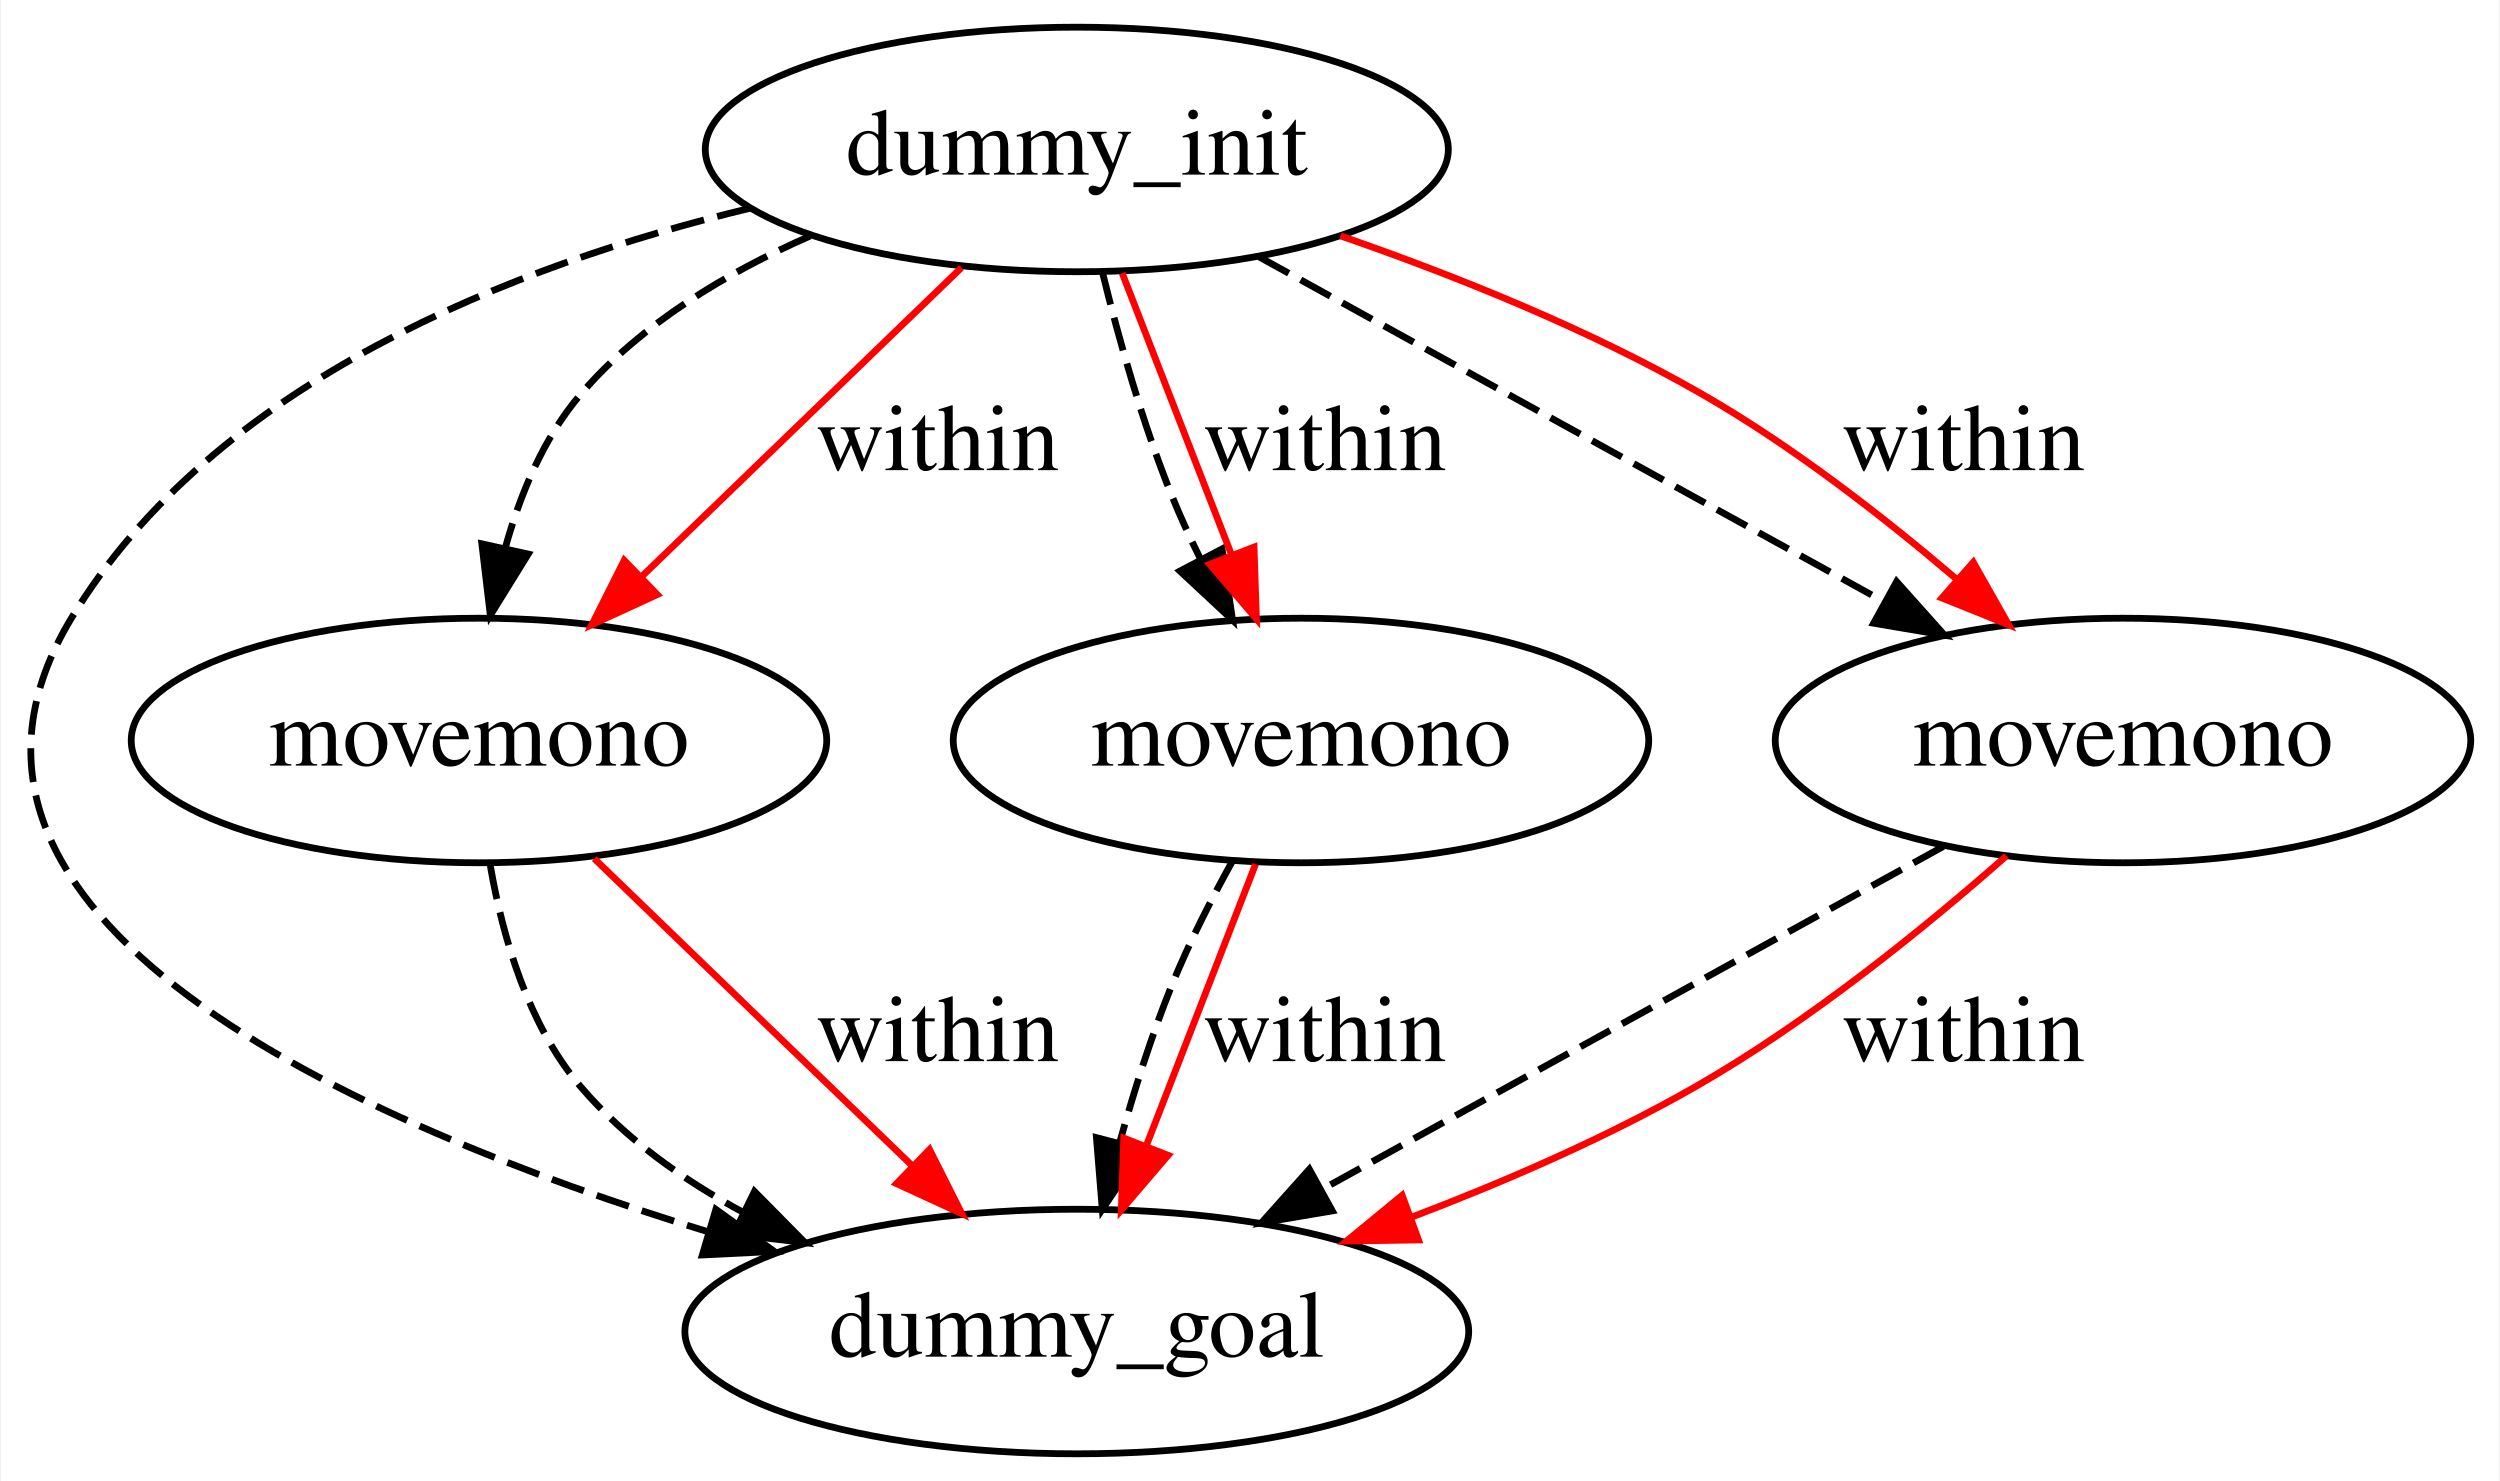
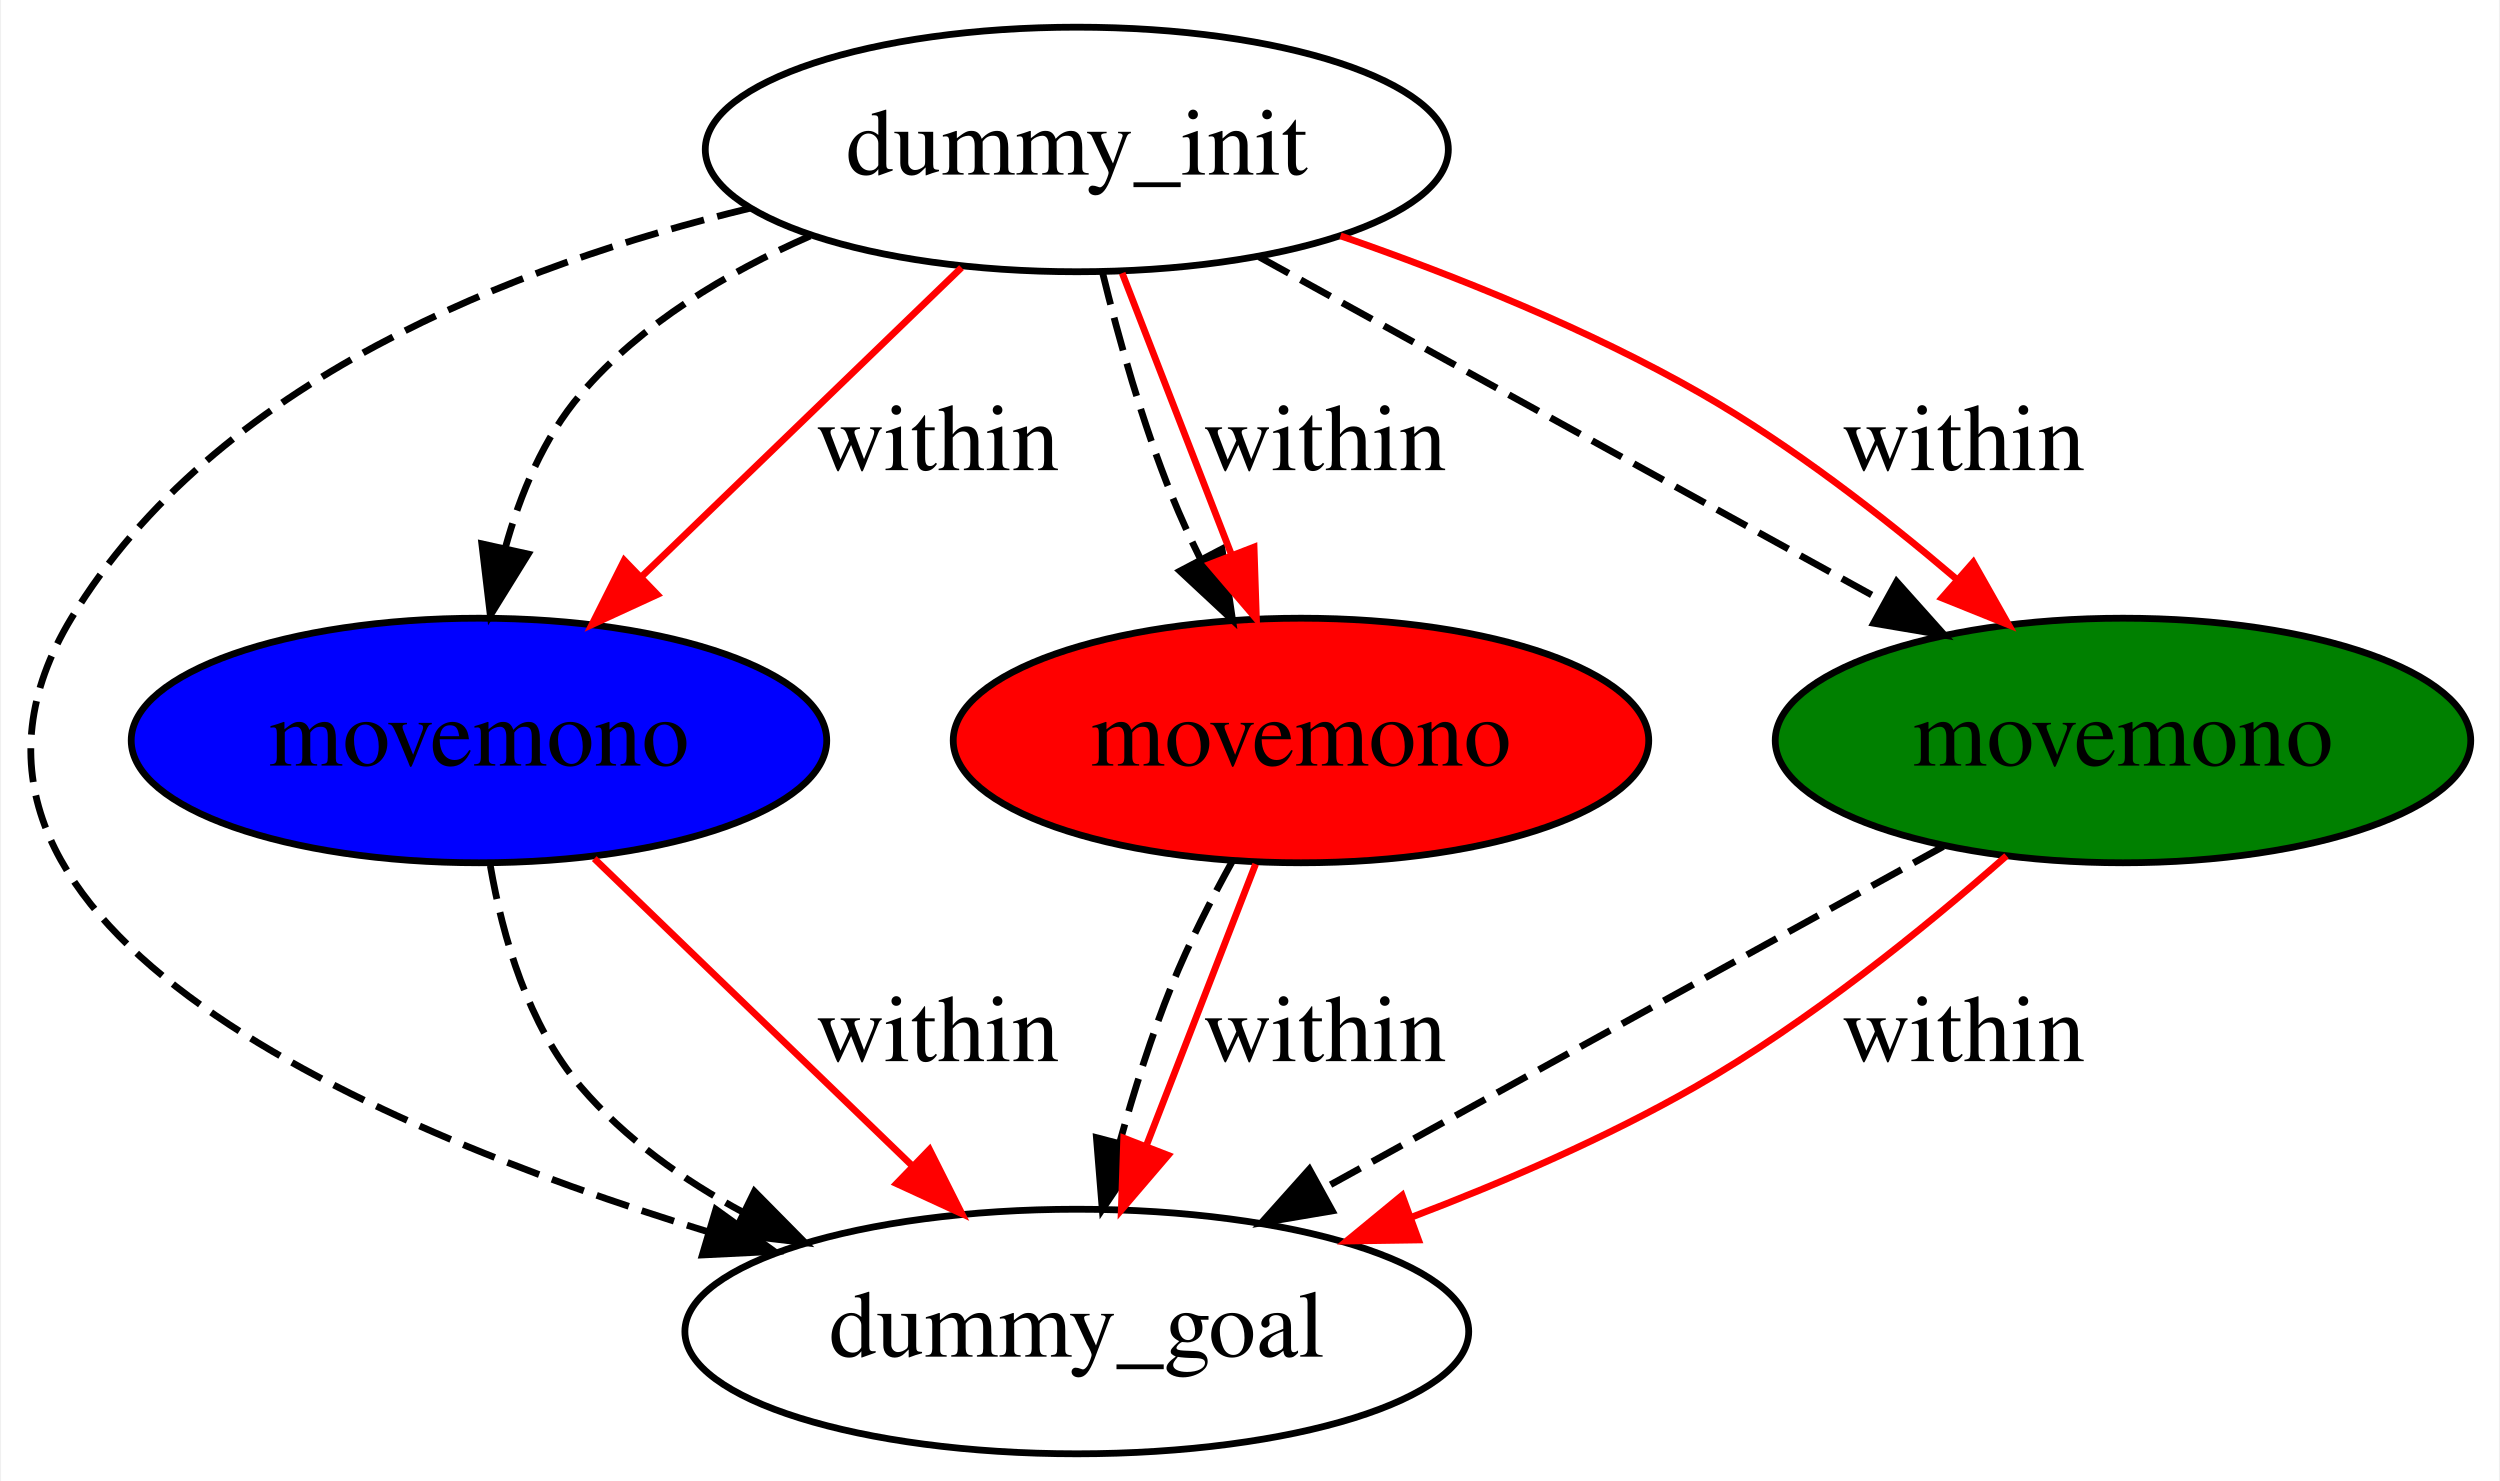
<svg xmlns="http://www.w3.org/2000/svg" width="368pt" height="218pt" viewBox="0.00 0.00 367.69 218.00">
  <g id="graph0" class="graph" transform="scale(1 1) rotate(0) translate(4 214)">
    <polygon fill="white" stroke="transparent" points="-4,4 -4,-214 363.69,-214 363.69,4 -4,4" />
    <g id="node1" class="node">
-       <ellipse fill="none" stroke="black" cx="154.35" cy="-192" rx="54.69" ry="18" />
+       <ellipse fill="white" stroke="black" cx="154.35" cy="-192" rx="54.69" ry="18" />
      <text text-anchor="middle" x="154.35" y="-188.3" font-family="Times,serif" font-size="14.00">dummy_init</text>
    </g>
    <g id="node2" class="node">
-       <ellipse fill="none" stroke="black" cx="154.35" cy="-18" rx="57.69" ry="18" />
+       <ellipse fill="white" stroke="black" cx="154.35" cy="-18" rx="57.69" ry="18" />
      <text text-anchor="middle" x="154.35" y="-14.3" font-family="Times,serif" font-size="14.00">dummy_goal</text>
    </g>
-     <g id="edge6" class="edge">
+     <g id="edge4" class="edge">
      <path fill="none" stroke="black" stroke-dasharray="5,2" d="M106.26,-183.35C71.62,-175 27.43,-157.84 6.35,-123 -20.28,-78.99 47.76,-48.72 100.23,-32.63" />
      <polygon fill="black" stroke="black" points="101.22,-35.98 109.82,-29.79 99.23,-29.27 101.22,-35.98" />
    </g>
    <g id="node3" class="node">
-       <ellipse fill="none" stroke="black" cx="66.35" cy="-105" rx="51.19" ry="18" />
+       <ellipse fill="blue" stroke="black" cx="66.35" cy="-105" rx="51.19" ry="18" />
      <text text-anchor="middle" x="66.35" y="-101.3" font-family="Times,serif" font-size="14.00">movemono</text>
    </g>
    <g id="edge7" class="edge">
      <path fill="none" stroke="black" stroke-dasharray="5,2" d="M115.1,-179.26C102.84,-173.89 90.21,-166.36 81.35,-156 75.88,-149.61 72.41,-141.28 70.2,-133.26" />
      <polygon fill="black" stroke="black" points="73.6,-132.44 68.02,-123.43 66.77,-133.95 73.6,-132.44" />
    </g>
-     <g id="edge11" class="edge">
+     <g id="edge8" class="edge">
      <path fill="none" stroke="red" d="M137.38,-174.61C124.03,-161.71 105.25,-143.57 90.35,-129.18" />
      <polygon fill="red" stroke="red" points="92.59,-126.48 82.97,-122.05 87.73,-131.52 92.59,-126.48" />
      <text text-anchor="middle" x="133.85" y="-144.8" font-family="Times,serif" font-size="14.00">within</text>
    </g>
    <g id="node4" class="node">
-       <ellipse fill="none" stroke="black" cx="187.35" cy="-105" rx="51.19" ry="18" />
+       <ellipse fill="red" stroke="black" cx="187.35" cy="-105" rx="51.19" ry="18" />
      <text text-anchor="middle" x="187.35" y="-101.3" font-family="Times,serif" font-size="14.00">movemono</text>
    </g>
-     <g id="edge3" class="edge">
+     <g id="edge2" class="edge">
      <path fill="none" stroke="black" stroke-dasharray="5,2" d="M158.1,-174.02C160.51,-164.19 164.01,-151.69 168.35,-141 169.6,-137.92 171.04,-134.77 172.57,-131.68" />
      <polygon fill="black" stroke="black" points="175.73,-133.2 177.28,-122.72 169.53,-129.94 175.73,-133.2" />
    </g>
-     <g id="edge12" class="edge">
+     <g id="edge9" class="edge">
      <path fill="none" stroke="red" d="M161.03,-173.8C165.62,-161.97 171.81,-146.03 177.03,-132.58" />
      <polygon fill="red" stroke="red" points="180.44,-133.47 180.79,-122.89 173.91,-130.94 180.44,-133.47" />
      <text text-anchor="middle" x="190.85" y="-144.8" font-family="Times,serif" font-size="14.00">within</text>
    </g>
    <g id="node5" class="node">
-       <ellipse fill="none" stroke="black" cx="308.35" cy="-105" rx="51.19" ry="18" />
+       <ellipse fill="green" stroke="black" cx="308.35" cy="-105" rx="51.19" ry="18" />
      <text text-anchor="middle" x="308.35" y="-101.3" font-family="Times,serif" font-size="14.00">movemono</text>
    </g>
-     <g id="edge2" class="edge">
+     <g id="edge3" class="edge">
      <path fill="none" stroke="black" stroke-dasharray="5,2" d="M181.17,-176.19C206.65,-162.13 245.09,-140.91 273.05,-125.49" />
      <polygon fill="black" stroke="black" points="275.03,-128.39 282.09,-120.49 271.64,-122.26 275.03,-128.39" />
    </g>
-     <g id="edge10" class="edge">
+     <g id="edge13" class="edge">
      <path fill="none" stroke="red" d="M193.17,-179.28C210.07,-173.42 229.75,-165.53 246.35,-156 259.54,-148.43 272.84,-138.14 283.72,-128.86" />
      <polygon fill="red" stroke="red" points="286.31,-131.24 291.52,-122.02 281.69,-125.98 286.31,-131.24" />
      <text text-anchor="middle" x="284.85" y="-144.8" font-family="Times,serif" font-size="14.00">within</text>
    </g>
    <g id="edge1" class="edge">
      <path fill="none" stroke="black" stroke-dasharray="5,2" d="M68.02,-86.57C69.83,-76.1 73.57,-63.09 81.35,-54 87.86,-46.39 96.4,-40.3 105.34,-35.49" />
      <polygon fill="black" stroke="black" points="106.9,-38.62 114.35,-31.08 103.82,-32.33 106.9,-38.62" />
    </g>
-     <g id="edge9" class="edge">
+     <g id="edge10" class="edge">
      <path fill="none" stroke="red" d="M83.32,-87.61C96.59,-74.79 115.21,-56.8 130.06,-42.46" />
      <polygon fill="red" stroke="red" points="132.67,-44.8 137.43,-35.34 127.81,-39.77 132.67,-44.8" />
      <text text-anchor="middle" x="133.85" y="-57.8" font-family="Times,serif" font-size="14.00">within</text>
    </g>
-     <g id="edge4" class="edge">
+     <g id="edge5" class="edge">
      <path fill="none" stroke="black" stroke-dasharray="5,2" d="M177.28,-87.28C174.14,-81.61 170.84,-75.15 168.35,-69 165.37,-61.65 162.78,-53.44 160.67,-45.84" />
      <polygon fill="black" stroke="black" points="164.01,-44.77 158.1,-35.98 157.24,-46.54 164.01,-44.77" />
    </g>
-     <g id="edge8" class="edge">
+     <g id="edge11" class="edge">
      <path fill="none" stroke="red" d="M180.67,-86.8C176.08,-74.97 169.89,-59.03 164.67,-45.58" />
      <polygon fill="red" stroke="red" points="167.79,-43.94 160.9,-35.89 161.26,-46.47 167.79,-43.94" />
      <text text-anchor="middle" x="190.85" y="-57.8" font-family="Times,serif" font-size="14.00">within</text>
    </g>
-     <g id="edge5" class="edge">
+     <g id="edge6" class="edge">
      <path fill="none" stroke="black" stroke-dasharray="5,2" d="M281.88,-89.39C256.69,-75.49 218.59,-54.45 190.59,-39" />
      <polygon fill="black" stroke="black" points="191.96,-35.76 181.51,-33.99 188.58,-41.89 191.96,-35.76" />
    </g>
-     <g id="edge13" class="edge">
+     <g id="edge12" class="edge">
      <path fill="none" stroke="red" d="M291.2,-88.02C279.08,-77.34 262.08,-63.56 245.35,-54 232.33,-46.56 217.43,-40.08 203.51,-34.79" />
      <polygon fill="red" stroke="red" points="204.65,-31.48 194.06,-31.32 202.24,-38.05 204.65,-31.48" />
      <text text-anchor="middle" x="284.85" y="-57.8" font-family="Times,serif" font-size="14.00">within</text>
    </g>
  </g>
</svg>
